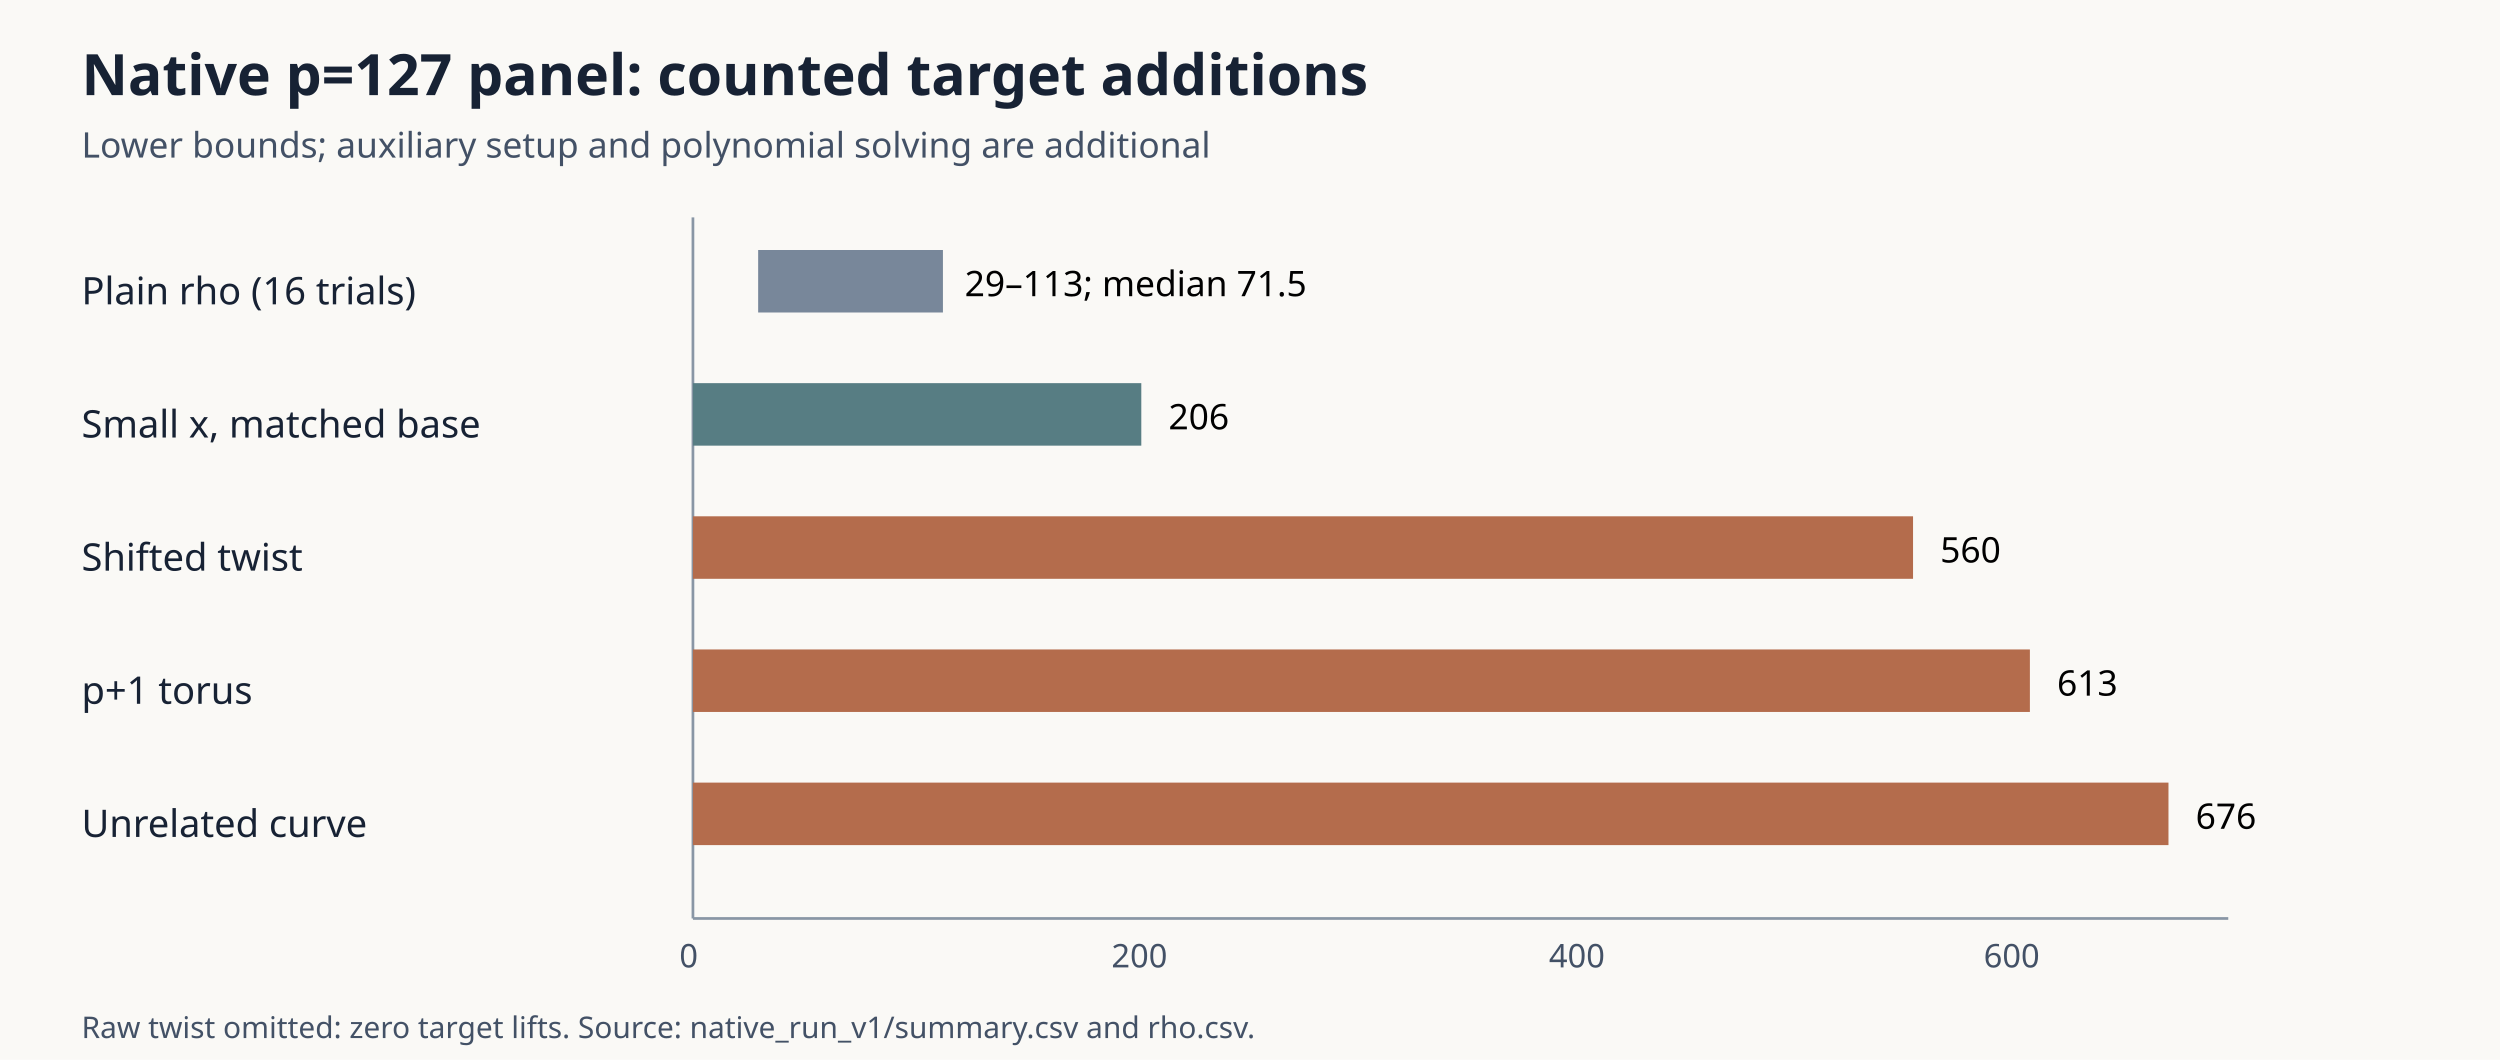
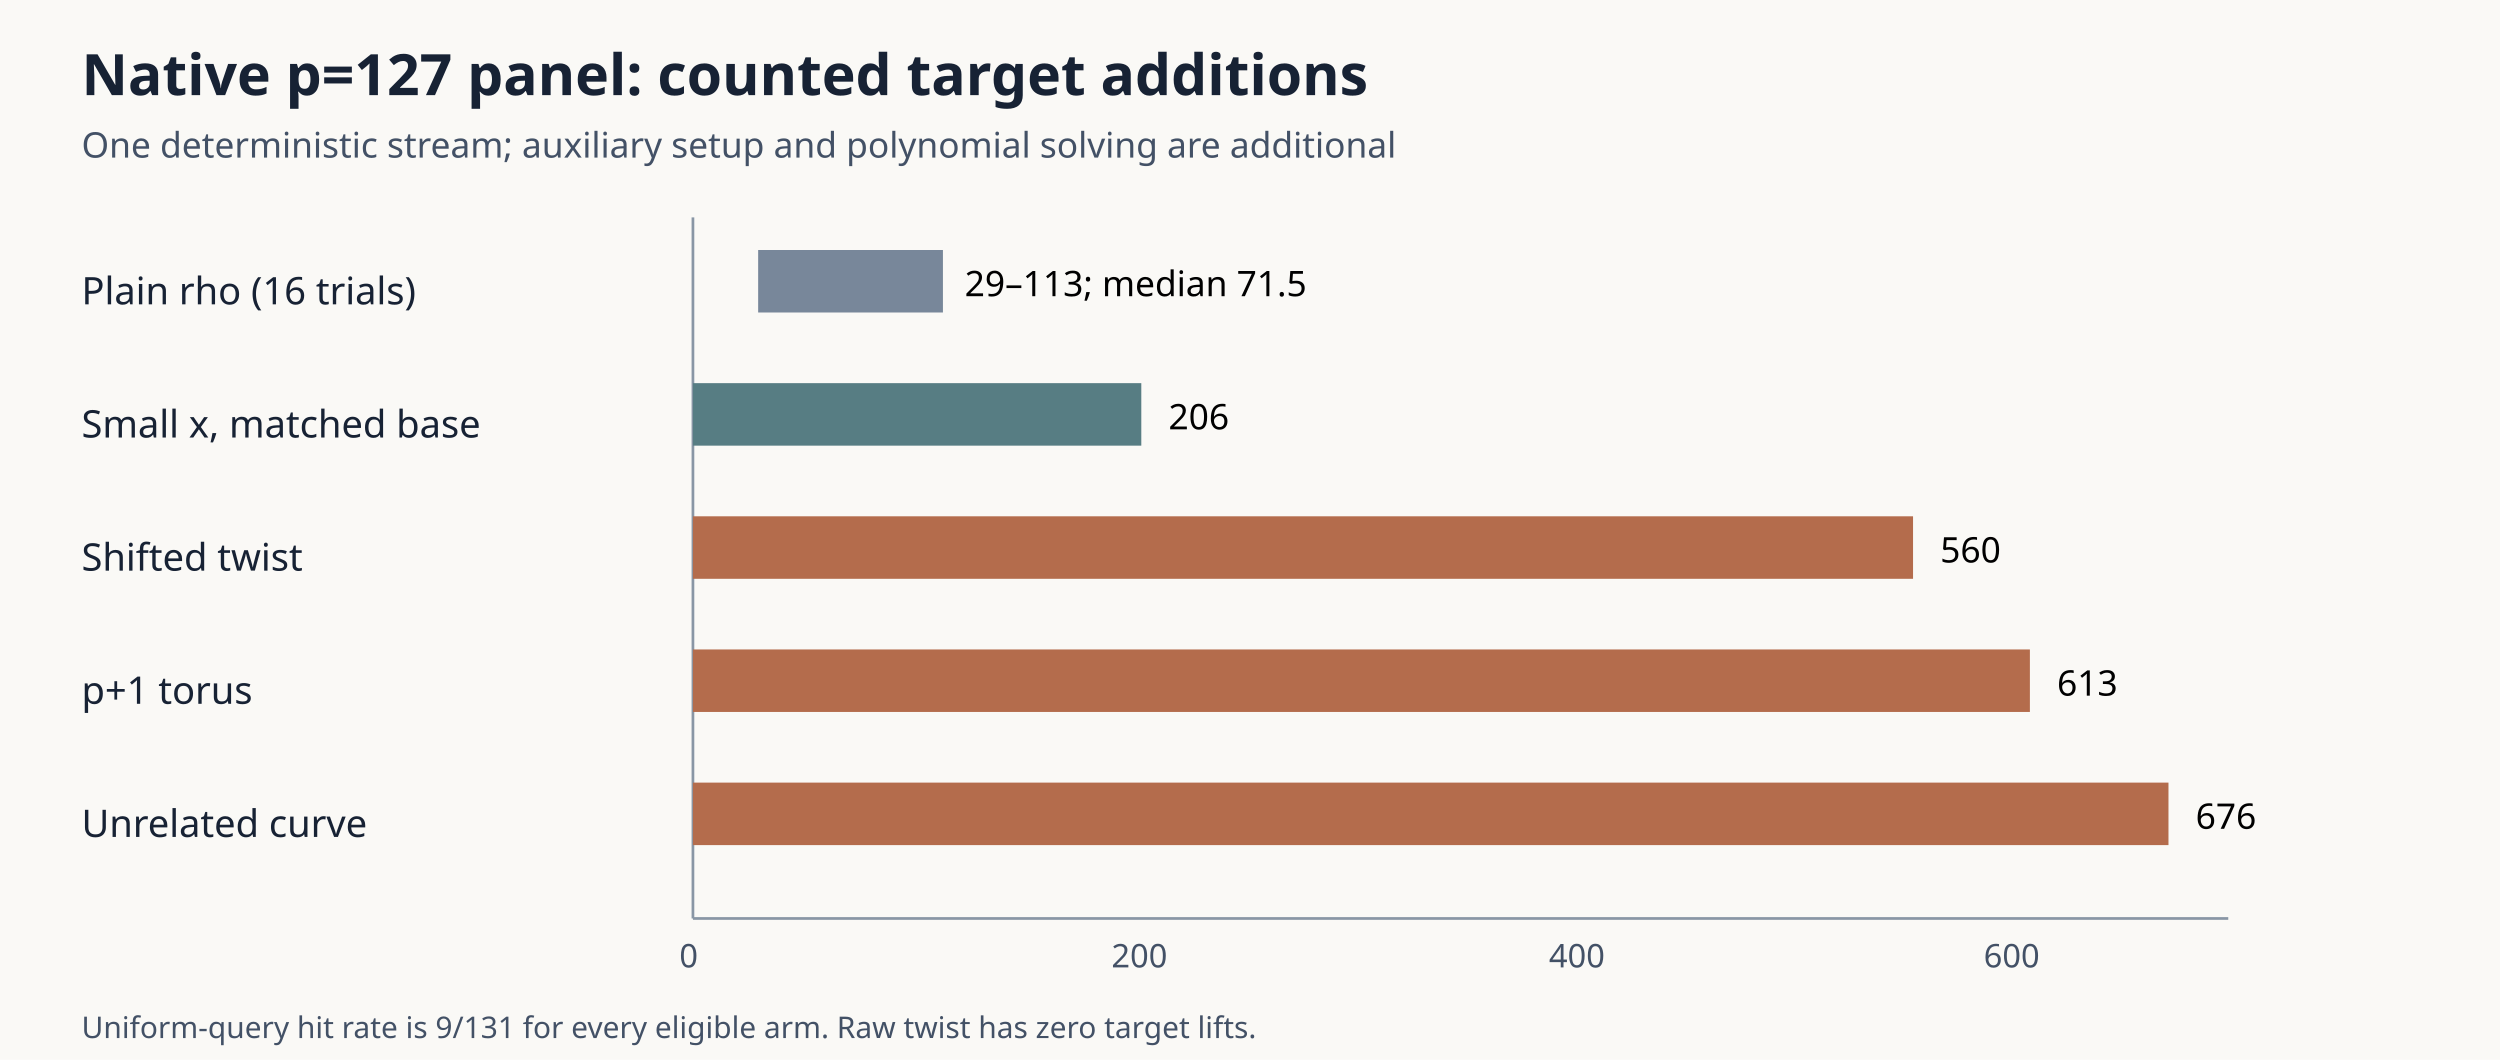
<svg xmlns="http://www.w3.org/2000/svg" width="920" height="390" viewBox="0 0 920 390" role="img" aria-label="Counted target-curve additions to full-rank relation system, compared with rho range">
  <rect width="920" height="390" fill="#faf9f6" />
  <text x="30" y="35" font-family="sans-serif" font-size="21" font-weight="bold" fill="#172234">Native p=127 panel: counted target additions</text>
-   <text x="30" y="58" font-family="sans-serif" font-size="13" fill="#435166">Lower bounds; auxiliary setup and polynomial solving are additional</text>
+   <text x="30" y="58" font-family="sans-serif" font-size="13" fill="#435166">One deterministic stream; auxiliary setup and polynomial solving are additional</text>
  <line x1="255" y1="80" x2="255" y2="338" stroke="#8996a5" />
  <line x1="255" y1="338" x2="820" y2="338" stroke="#8996a5" />
  <g font-family="sans-serif" font-size="14" fill="#172234">
    <text x="30" y="112">Plain rho (16 trials)</text>
    <text x="30" y="161">Small x, matched base</text>
    <text x="30" y="210">Shifted twist</text>
    <text x="30" y="259">p+1 torus</text>
    <text x="30" y="308">Unrelated curve</text>
  </g>
  <rect x="279" y="92" width="68" height="23" fill="#78879a" />
  <text x="355" y="109" font-family="sans-serif" font-size="13">29–113; median 71.5</text>
  <rect x="255" y="141" width="165" height="23" fill="#577d83" />
  <text x="430" y="158" font-family="sans-serif" font-size="13">206</text>
  <rect x="255" y="190" width="449" height="23" fill="#b46c4c" />
  <text x="714" y="207" font-family="sans-serif" font-size="13">560</text>
  <rect x="255" y="239" width="492" height="23" fill="#b46c4c" />
  <text x="757" y="256" font-family="sans-serif" font-size="13">613</text>
  <rect x="255" y="288" width="543" height="23" fill="#b46c4c" />
  <text x="808" y="305" font-family="sans-serif" font-size="13">676</text>
  <g font-family="sans-serif" font-size="12" fill="#435166">
    <text x="250" y="356">0</text>
    <text x="409" y="356">200</text>
    <text x="570" y="356">400</text>
    <text x="730" y="356">600</text>
  </g>
-   <text x="30" y="382" font-family="sans-serif" font-size="11" fill="#435166">Raw twist omitted: zero target lifts. Source: native_run_v1/summary.csv and rho.csv.</text>
+   <text x="30" y="382" font-family="sans-serif" font-size="11" fill="#435166">Uniform-query hit rate is 9/131 for every eligible arm. Raw twist has zero target lifts.</text>
</svg>
